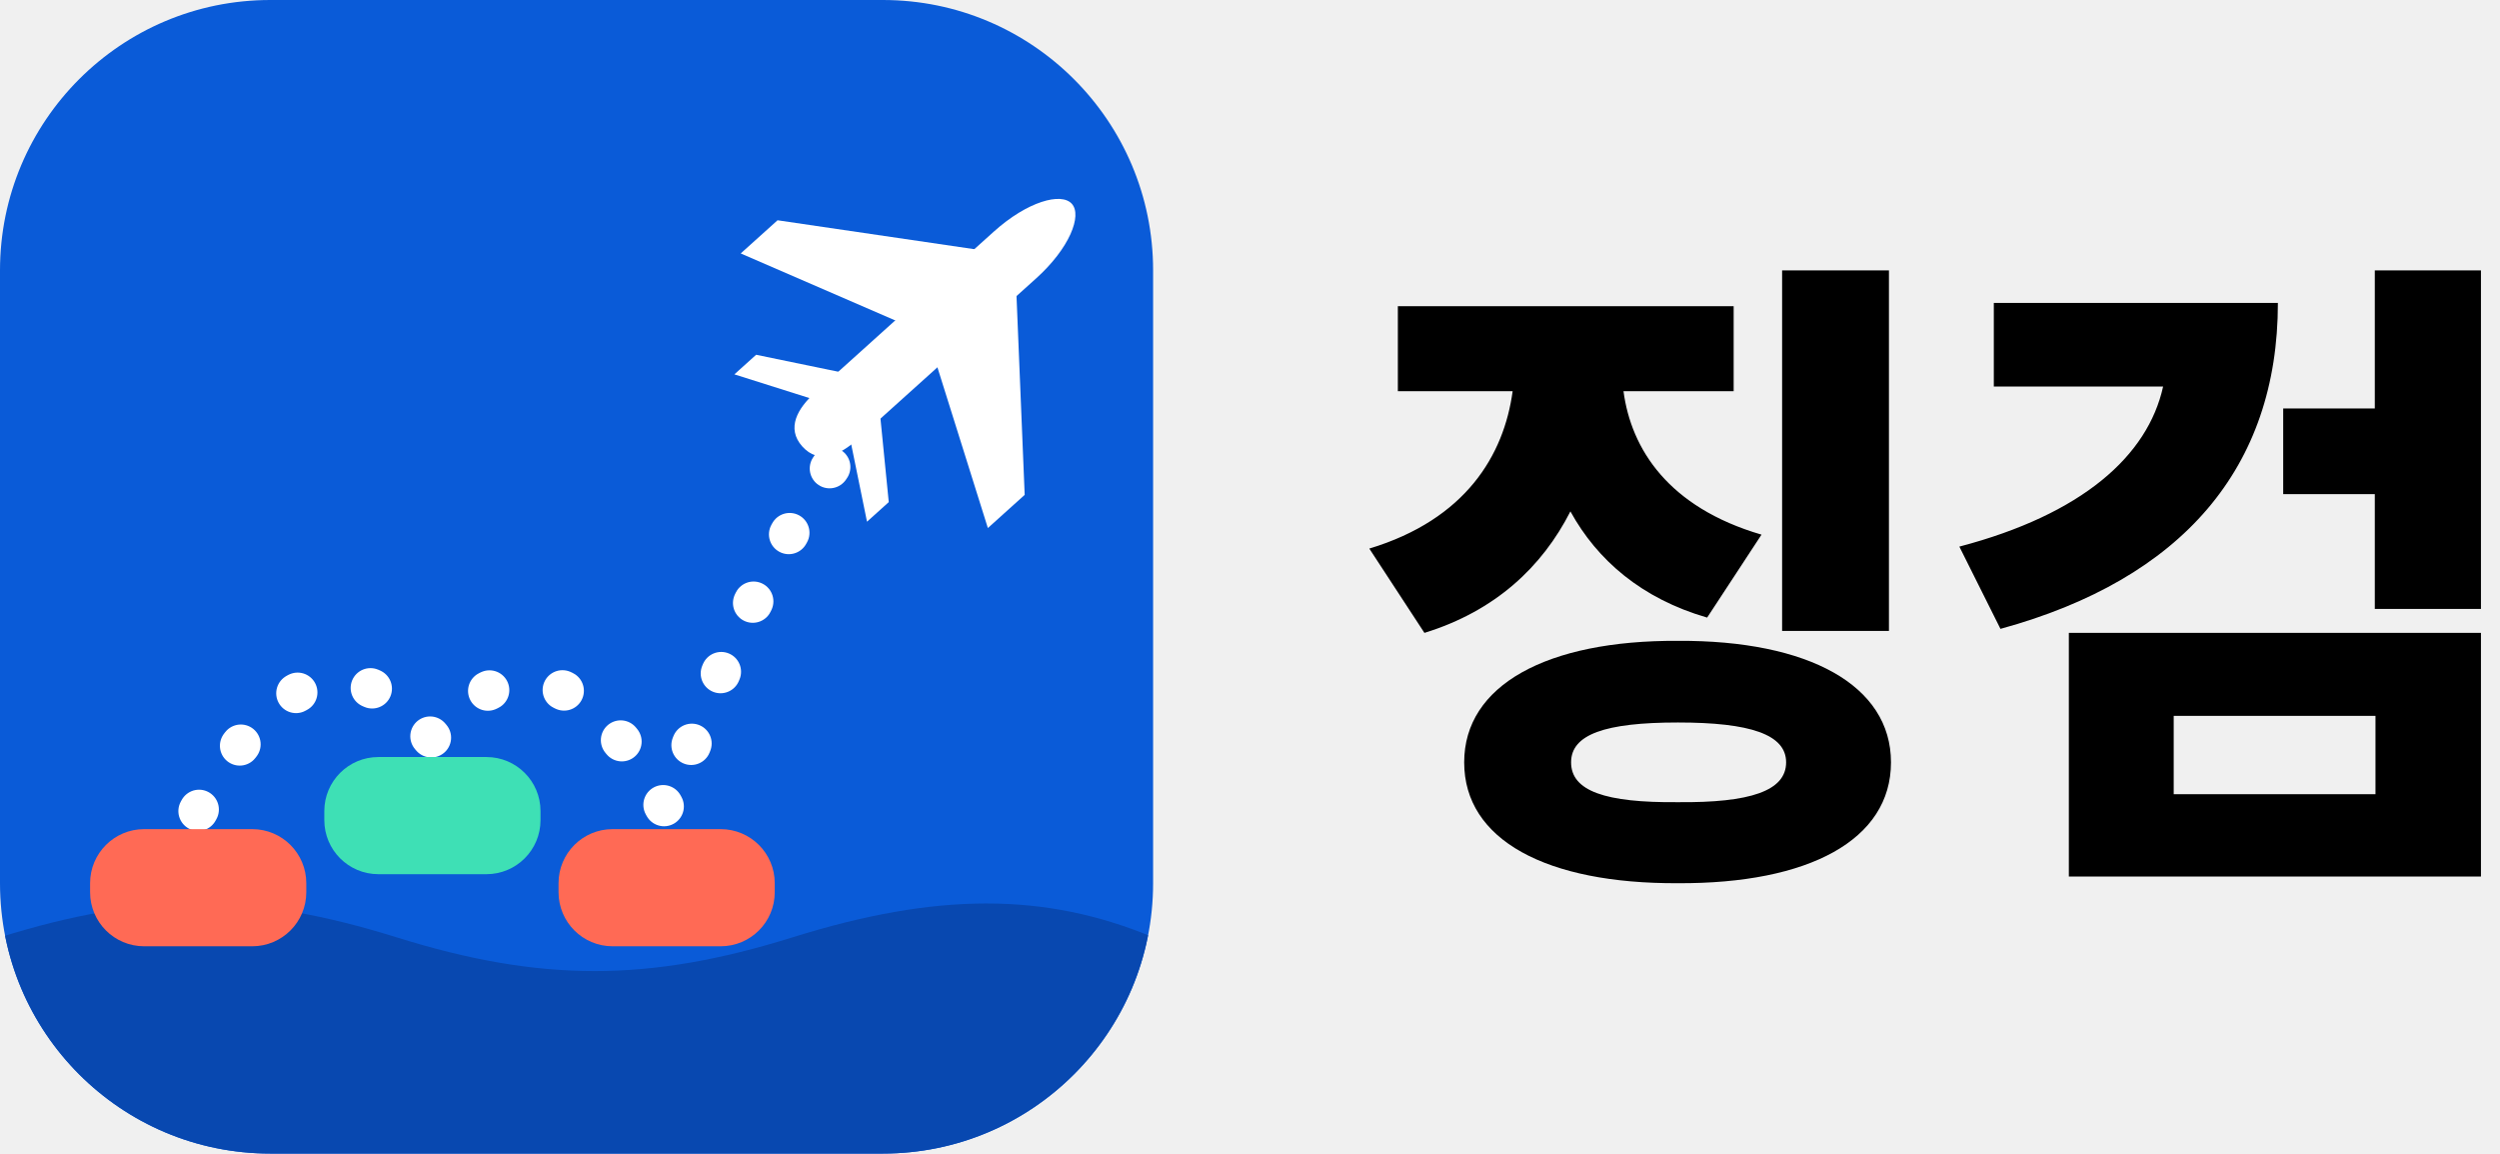
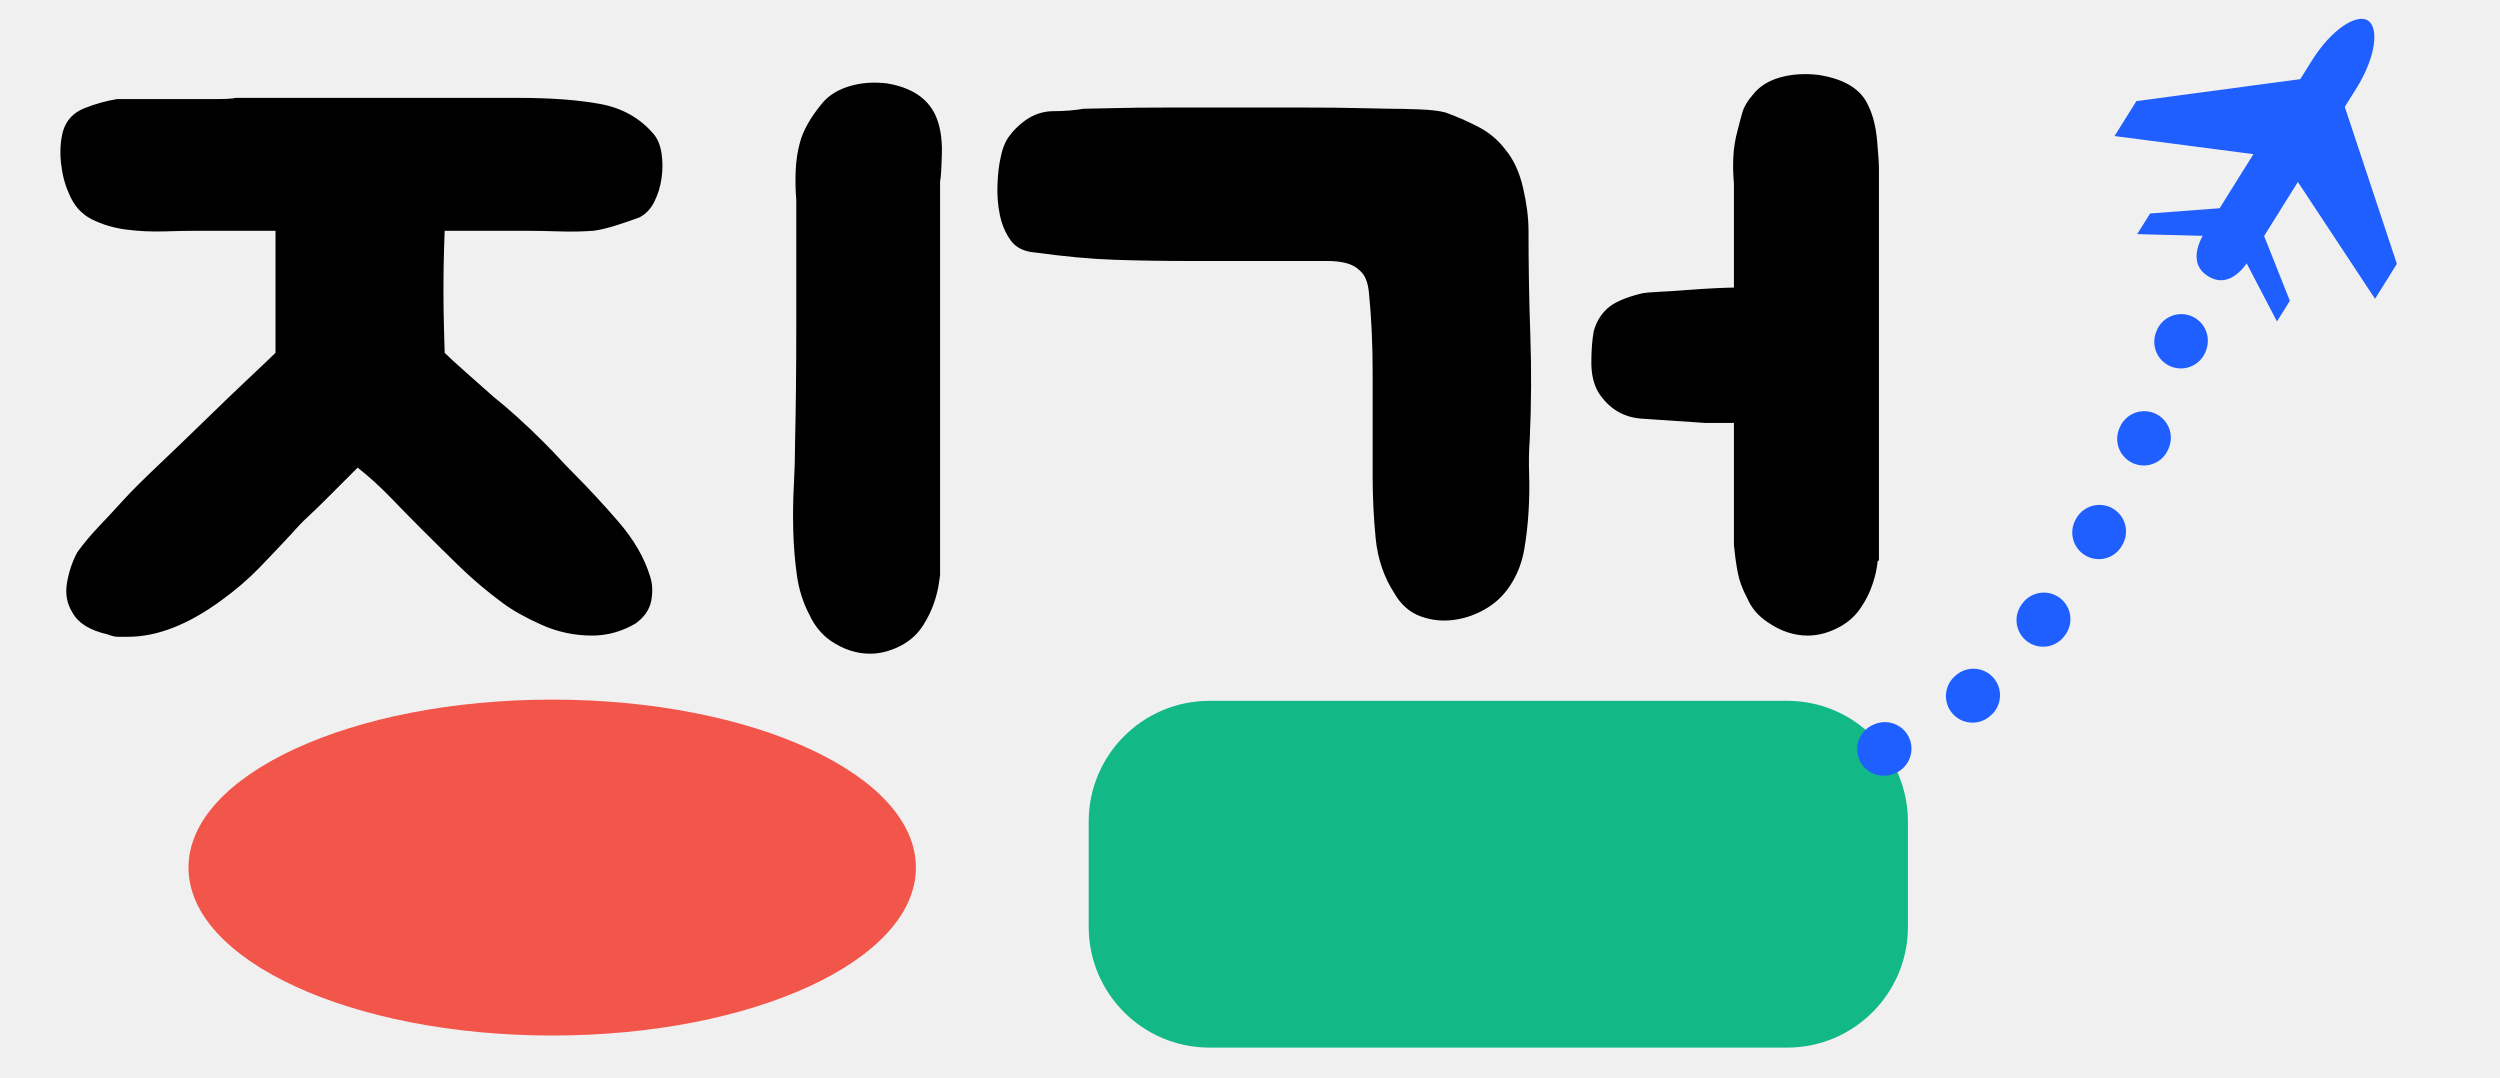
- <svg xmlns="http://www.w3.org/2000/svg" class="logo-svg" viewBox="0 0 138.7 64" role="img" aria-label="징검">
-   <defs>
-     <clipPath id="lr">
-       <rect width="64" height="64" rx="15" />
-     </clipPath>
-   </defs>
-   <g clip-path="url(#lr)">
-     <rect width="64" height="64" fill="#0A5BD8" />
-     <path d="M0 52 C8 49.5 14 49.5 22 52 S36 54.5 44 52 S58 49.5 64 52 V64 H0 Z" fill="#0848B0" />
-   </g>
-   <path d="M11 45 Q17.5 33 24 41 Q30.5 33 37 45 Q42 31 47.5 24" fill="none" stroke="#FFFFFF" stroke-width="2.2" stroke-linecap="round" stroke-dasharray="0.1 4.2" />
-   <rect x="5" y="46" width="12" height="6.5" rx="3" fill="#FF6A55" />
-   <rect x="18" y="42" width="12" height="6.5" rx="3" fill="#3EE0B5" />
-   <rect x="31" y="46" width="12" height="6.5" rx="3" fill="#FF6A55" />
-   <g transform="translate(51.5 18.5) rotate(-42) scale(1.25)" fill="#FFFFFF">
+ <svg xmlns="http://www.w3.org/2000/svg" class="logo-svg" viewBox="-3 -83.8 206.9 89.2" role="img" aria-label="징검">
+   <path fill="currentColor" d="M40.40-64.70L33.80-64.70Q33.80-64.70 33.75-63.20Q33.70-61.70 33.70-59.85Q33.70-58 33.75-56.40Q33.80-54.80 33.80-54.60L33.80-54.60Q34.30-54.10 35.60-52.95Q36.90-51.80 37.80-51L37.80-51Q38.80-50.20 39.85-49.25Q40.90-48.30 42-47.20L42-47.20Q42.70-46.50 43.30-45.85Q43.90-45.20 44.40-44.70L44.40-44.70Q46.30-42.80 48.20-40.60Q50.10-38.40 50.80-36.10L50.80-36.10Q51.10-35.20 50.90-34.10Q50.70-33 49.60-32.20L49.60-32.20Q47.90-31.20 46-31.20L46-31.20Q43.80-31.20 41.80-32.10Q39.80-33 38.60-33.90L38.60-33.90Q36.70-35.30 35.10-36.85Q33.50-38.40 31.90-40L31.90-40Q30.80-41.10 29.40-42.55Q28-44 26.60-45.10L26.60-45.10L23.90-42.40Q23.20-41.70 22.50-41.05Q21.80-40.40 21.20-39.70L21.20-39.70Q19.90-38.30 18.50-36.85Q17.10-35.40 15.30-34.10L15.30-34.10Q11.20-31.10 7.60-31.10L7.60-31.10Q7.10-31.10 6.75-31.10Q6.40-31.10 5.90-31.30L5.90-31.30Q3.70-31.80 3-33.10L3-33.10Q2.30-34.20 2.55-35.60Q2.80-37 3.40-38.10L3.40-38.10Q4.20-39.20 5.20-40.25Q6.20-41.30 7.20-42.40L7.20-42.40Q8.10-43.40 10.05-45.25Q12-47.10 14-49.05Q16-51 17.70-52.60Q19.40-54.20 19.80-54.60L19.80-54.60L19.80-64.70L13.40-64.70Q12.20-64.70 10.60-64.65Q9-64.60 7.45-64.80Q5.90-65 4.60-65.65Q3.30-66.30 2.70-67.80L2.70-67.80Q2.20-68.90 2.05-70.30Q1.90-71.70 2.20-72.90L2.20-72.90Q2.60-74.30 4-74.85Q5.40-75.40 6.70-75.60L6.70-75.60Q6.90-75.60 8.35-75.60Q9.80-75.60 11.50-75.60Q13.20-75.60 14.70-75.60Q16.20-75.60 16.50-75.70L16.50-75.70L39.90-75.70Q43.90-75.70 46.65-75.20Q49.40-74.70 51.10-72.70L51.10-72.70Q51.60-72.10 51.75-71.10Q51.90-70.10 51.75-69.05Q51.60-68 51.15-67.10Q50.70-66.20 49.90-65.80L49.90-65.80Q49.10-65.50 48-65.15Q46.90-64.80 46.10-64.70L46.10-64.70Q44.70-64.60 43.25-64.65Q41.80-64.70 40.40-64.70L40.40-64.70ZM74.80-68.80L74.80-36.20Q74.80-36.20 74.70-35.50Q74.60-34.80 74.30-33.90Q74-33 73.40-32.05Q72.80-31.10 71.80-30.50L71.80-30.50Q70.40-29.70 69-29.70L69-29.70Q67.30-29.70 65.70-30.80L65.70-30.80Q64.60-31.60 64-32.90L64-32.90Q63.20-34.40 62.95-36.20Q62.70-38 62.65-39.90Q62.60-41.80 62.70-43.65Q62.80-45.50 62.80-47.20L62.80-47.20Q62.90-51.50 62.90-56.65Q62.90-61.80 62.90-66L62.90-66L62.90-67.30Q62.80-68.40 62.85-69.65Q62.90-70.90 63.20-72L63.20-72Q63.60-73.50 65-75.20L65-75.20Q65.80-76.20 67.25-76.65Q68.70-77.10 70.40-76.90L70.40-76.90Q73.40-76.40 74.40-74.30L74.40-74.30Q75-73 74.95-71.10Q74.90-69.20 74.80-68.80L74.80-68.80ZM112.10-74.80L112.10-74.80Q113-74.80 114.40-74.75Q115.80-74.70 116.60-74.50L116.60-74.50Q118.00-74 119.35-73.30Q120.70-72.60 121.60-71.40L121.60-71.40Q122.60-70.20 123.05-68.25Q123.50-66.30 123.50-64.70L123.50-64.70Q123.50-60.30 123.65-56.05Q123.80-51.80 123.60-47.40L123.60-47.40Q123.50-46.10 123.55-44.55Q123.60-43 123.50-41.40Q123.40-39.80 123.15-38.35Q122.90-36.90 122.20-35.70L122.20-35.70Q121.40-34.30 120.10-33.50Q118.80-32.70 117.35-32.50Q115.90-32.30 114.55-32.80Q113.20-33.30 112.40-34.70L112.40-34.70Q111.10-36.70 110.85-39.25Q110.60-41.80 110.60-44.40L110.60-44.40L110.60-53Q110.60-56.50 110.30-59.50L110.30-59.50Q110.20-60.70 109.70-61.25Q109.20-61.80 108.50-62Q107.80-62.20 106.90-62.20Q106.00-62.20 105.10-62.20L105.10-62.20Q104.10-62.20 102.80-62.20Q101.50-62.20 100.15-62.20Q98.80-62.20 97.60-62.20Q96.40-62.20 95.50-62.20L95.50-62.20Q92.20-62.20 89.25-62.30Q86.30-62.40 82.70-62.90L82.70-62.90Q81.30-63 80.65-63.90Q80.00-64.80 79.75-66Q79.50-67.20 79.55-68.50Q79.60-69.80 79.80-70.70L79.80-70.70Q80.00-71.80 80.50-72.50Q81.00-73.20 81.80-73.80L81.80-73.80Q82.90-74.60 84.20-74.60Q85.50-74.60 86.70-74.80L86.70-74.80Q87.20-74.80 89.10-74.85Q91.00-74.90 93.60-74.90Q96.20-74.90 99.25-74.90Q102.30-74.90 104.95-74.90Q107.60-74.90 109.55-74.85Q111.50-74.80 112.10-74.80ZM140.50-48.80L138.10-48.80Q135.20-49 132.90-49.15Q130.60-49.30 129.30-51.30L129.30-51.30Q128.70-52.30 128.70-53.80Q128.70-55.30 128.90-56.40L128.90-56.40Q129.20-57.50 130-58.25Q130.80-59 132.80-59.50L132.80-59.50Q133.20-59.60 134.30-59.65Q135.40-59.70 136.65-59.80Q137.90-59.90 139-59.95Q140.10-60 140.50-60L140.50-60L140.50-68.60Q140.40-69.70 140.45-70.80Q140.50-71.90 140.80-73L140.80-73Q141-73.80 141.20-74.50Q141.40-75.20 142.10-76L142.10-76Q142.90-77 144.35-77.40Q145.80-77.80 147.50-77.60L147.50-77.60Q150.70-77.10 151.60-75.10L151.60-75.10Q152.20-73.90 152.35-72.15Q152.50-70.40 152.50-70L152.50-70L152.50-37.40L152.40-37.40Q152.40-37.30 152.30-36.70Q152.20-36.10 151.90-35.25Q151.60-34.40 151-33.50Q150.40-32.60 149.40-32L149.40-32Q148-31.20 146.60-31.20L146.60-31.20Q144.90-31.20 143.30-32.30L143.30-32.30Q142.10-33.10 141.60-34.30L141.60-34.30Q141-35.40 140.80-36.50Q140.60-37.60 140.50-38.70L140.50-38.70L140.50-48.80Z" />
+   <ellipse cx="42.7" cy="-12.0" rx="30.1" ry="13.9" fill="#F2554A" />
+   <rect x="87.1" y="-25.8" width="67.8" height="28.7" rx="10" fill="#12B886" />
+   <path d="M152.9 -21.8 Q168.9 -27.8 178.9 -59.8" fill="none" class="fly-path" stroke="#1F5EFF" stroke-width="4.4" stroke-linecap="round" stroke-dasharray="0.1 8.5" />
+   <g class="fly" transform="translate(185.9 -70.8) rotate(-58) scale(1.55)" fill="#1F5EFF">
    <path d="M-7.5 0 C-7.5 -1.1 -6.5 -1.4 -5.5 -1.4 L5.2 -1.4 C7.2 -1.4 8.6 -0.7 8.6 0 C8.6 0.7 7.2 1.4 5.2 1.4 L-5.5 1.4 C-6.5 1.4 -7.5 1.1 -7.5 0 Z" />
    <path d="M-0.6 -1.2 L-3.8 -8.2 L-1.6 -8.2 L4.2 -1.2 Z" />
    <path d="M-0.6 1.2 L-3.8 8.2 L-1.6 8.2 L4.2 1.2 Z" />
    <path d="M-5.6 -1 L-7.6 -4.4 L-6.3 -4.4 L-3.8 -1 Z" />
    <path d="M-5.6 1 L-7.6 4.4 L-6.3 4.4 L-3.8 1 Z" />
  </g>
-   <path transform="translate(76 15) scale(0.3772)" fill="currentColor" d="M76.46 0L60.74 0L60.74 53.03L76.46 53.03ZM45.41 54.49C26.07 54.39 13.96 61.04 13.96 72.36C13.96 83.79 26.07 90.23 45.41 90.14C64.65 90.23 76.76 83.79 76.76 72.36C76.76 61.04 64.65 54.39 45.41 54.49ZM45.41 66.50C56.05 66.50 61.33 68.26 61.33 72.36C61.33 76.56 56.05 78.32 45.41 78.22C34.67 78.32 29.69 76.56 29.69 72.36C29.69 68.26 34.67 66.50 45.41 66.50ZM53.61 5.27L4.20 5.27L4.20 17.77L21.09 17.77C19.82 27.15 14.21 36.62 0 40.92L8.11 53.32C18.55 50.10 25.44 43.60 29.59 35.45C33.54 42.63 40.09 48.29 49.71 51.07L57.71 38.87C43.99 34.86 38.53 26.27 37.40 17.77L53.61 17.77ZM133.69 4.79L91.89 4.79L91.89 17.09L116.80 17.09C114.55 27.29 104.88 35.89 86.82 40.63L92.87 52.73C119.63 45.41 133.69 29.00 133.69 4.79ZM163.57 0L147.95 0L147.95 20.31L134.47 20.31L134.47 32.91L147.95 32.91L147.95 49.80L163.57 49.80ZM163.57 53.32L102.93 53.32L102.93 89.16L163.57 89.16ZM118.36 65.53L148.05 65.53L148.05 77.05L118.36 77.05Z" />
</svg>
